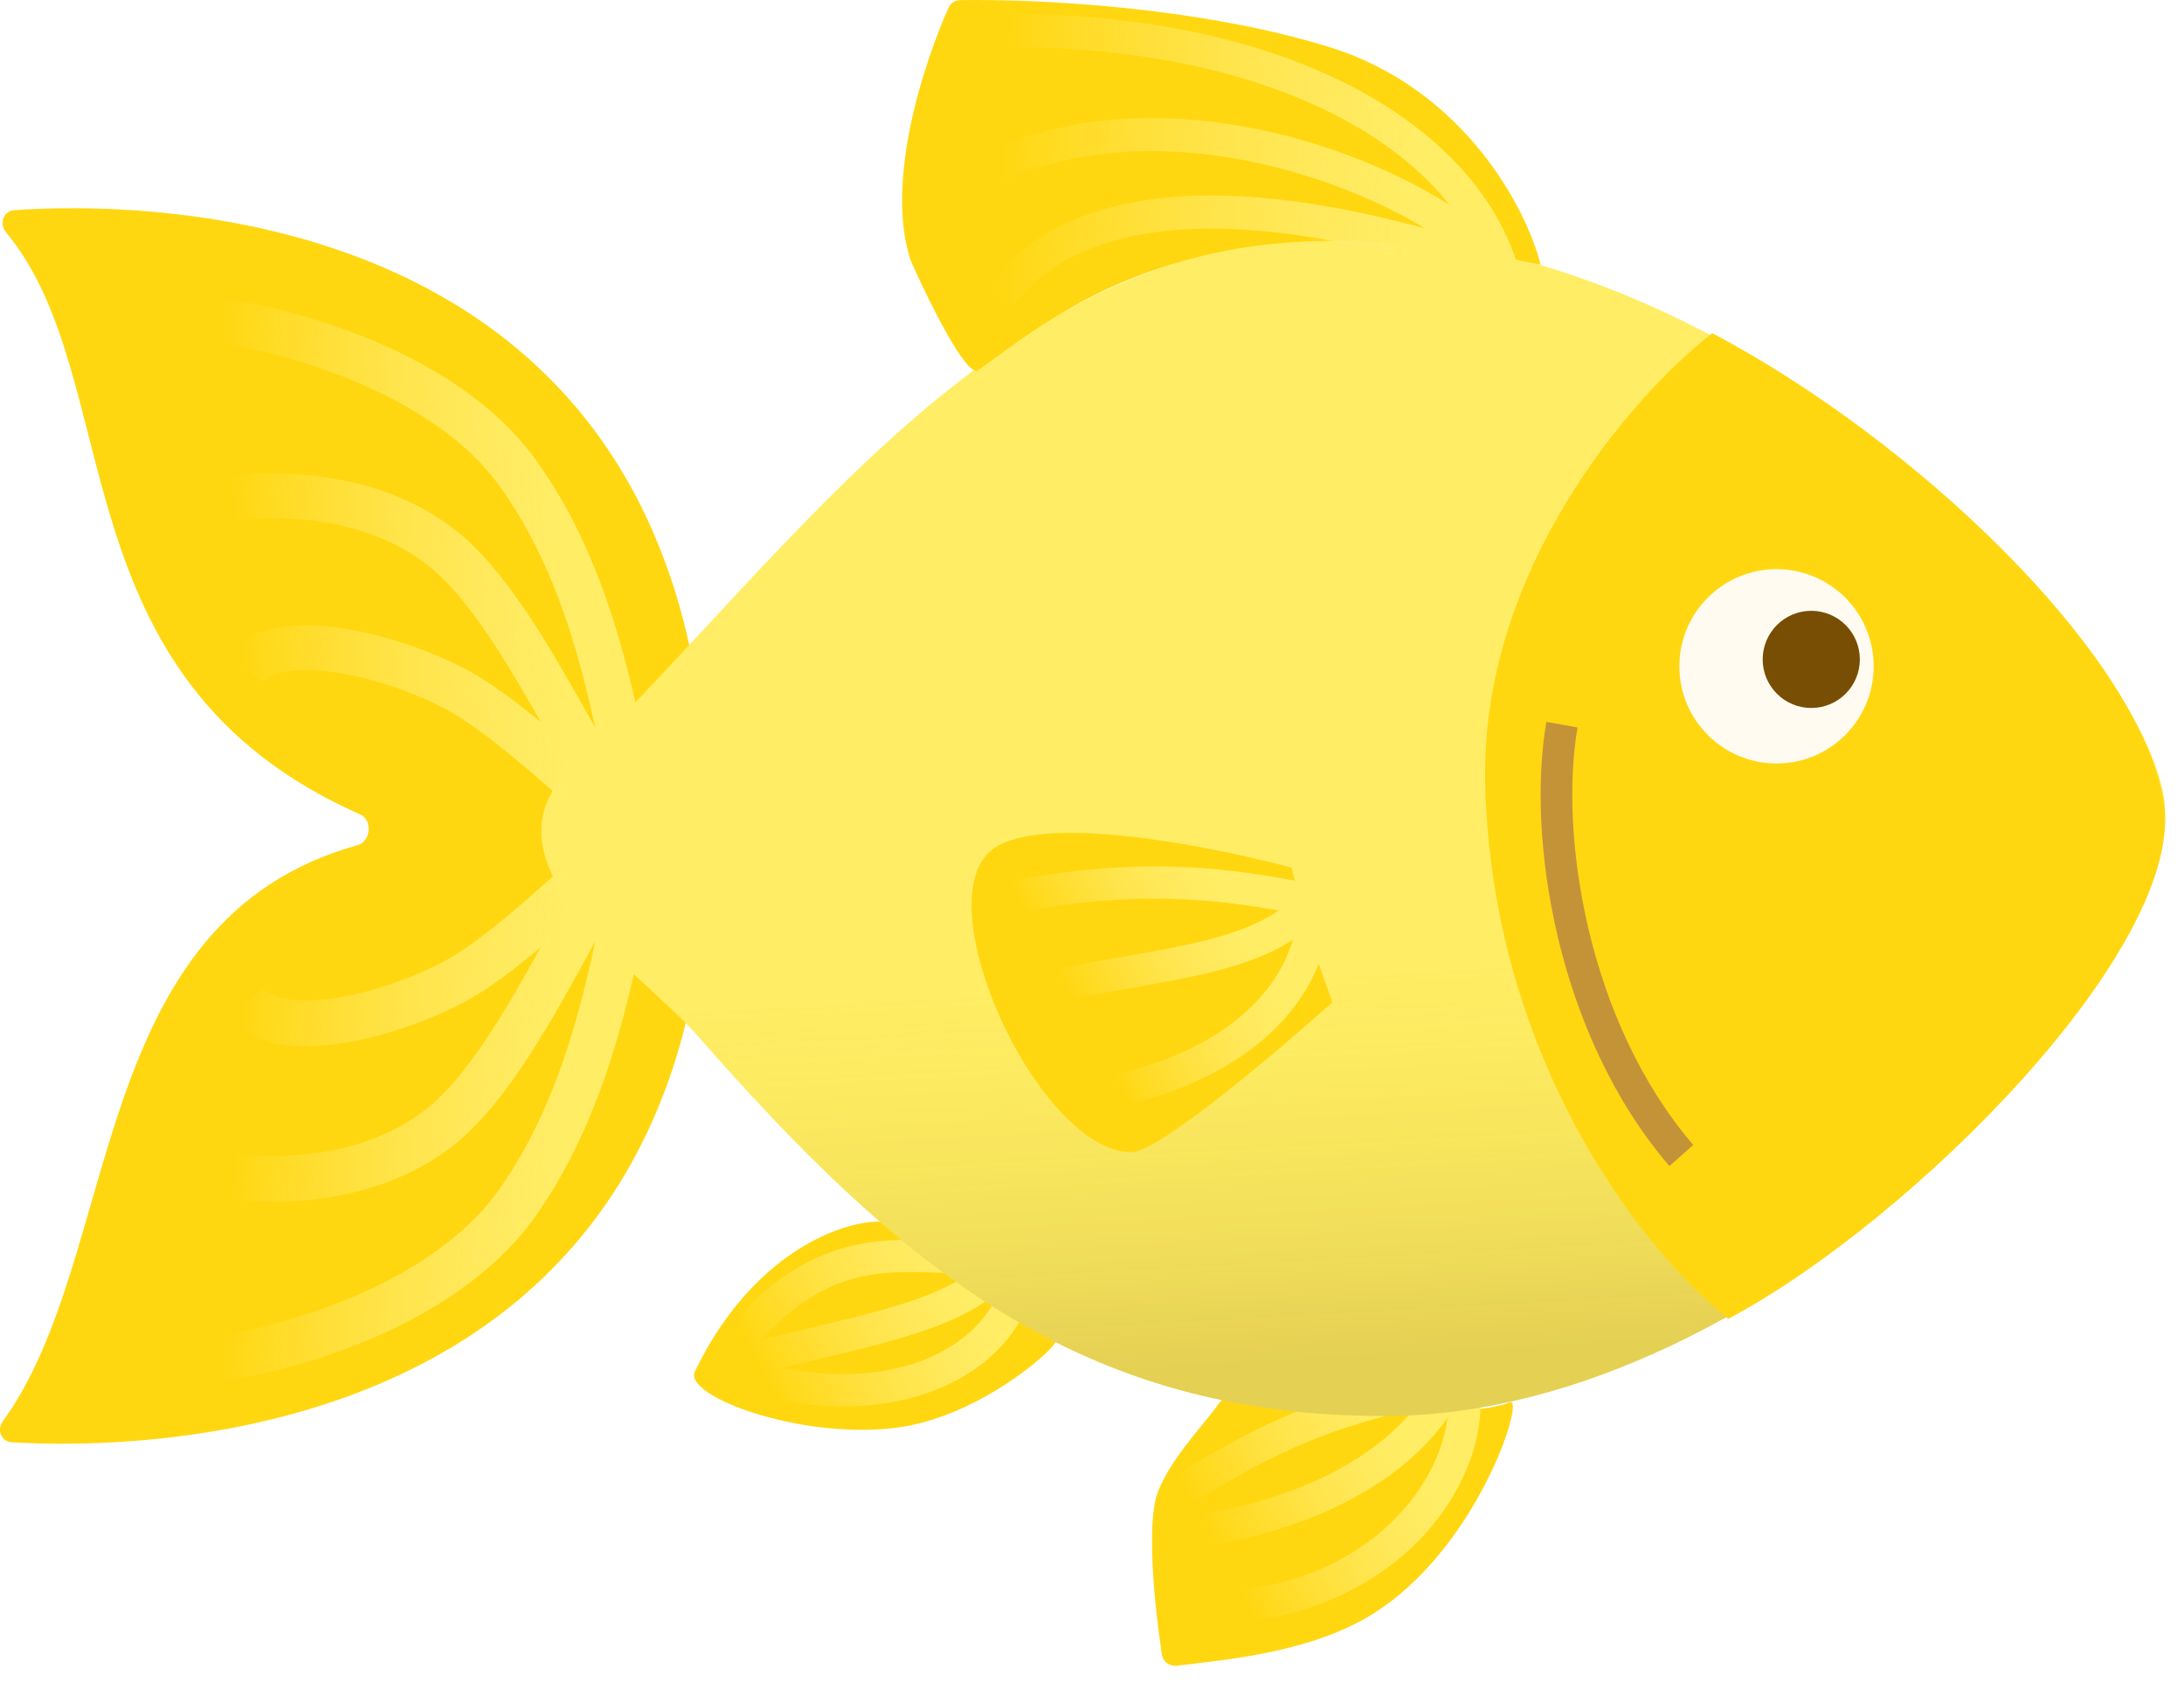
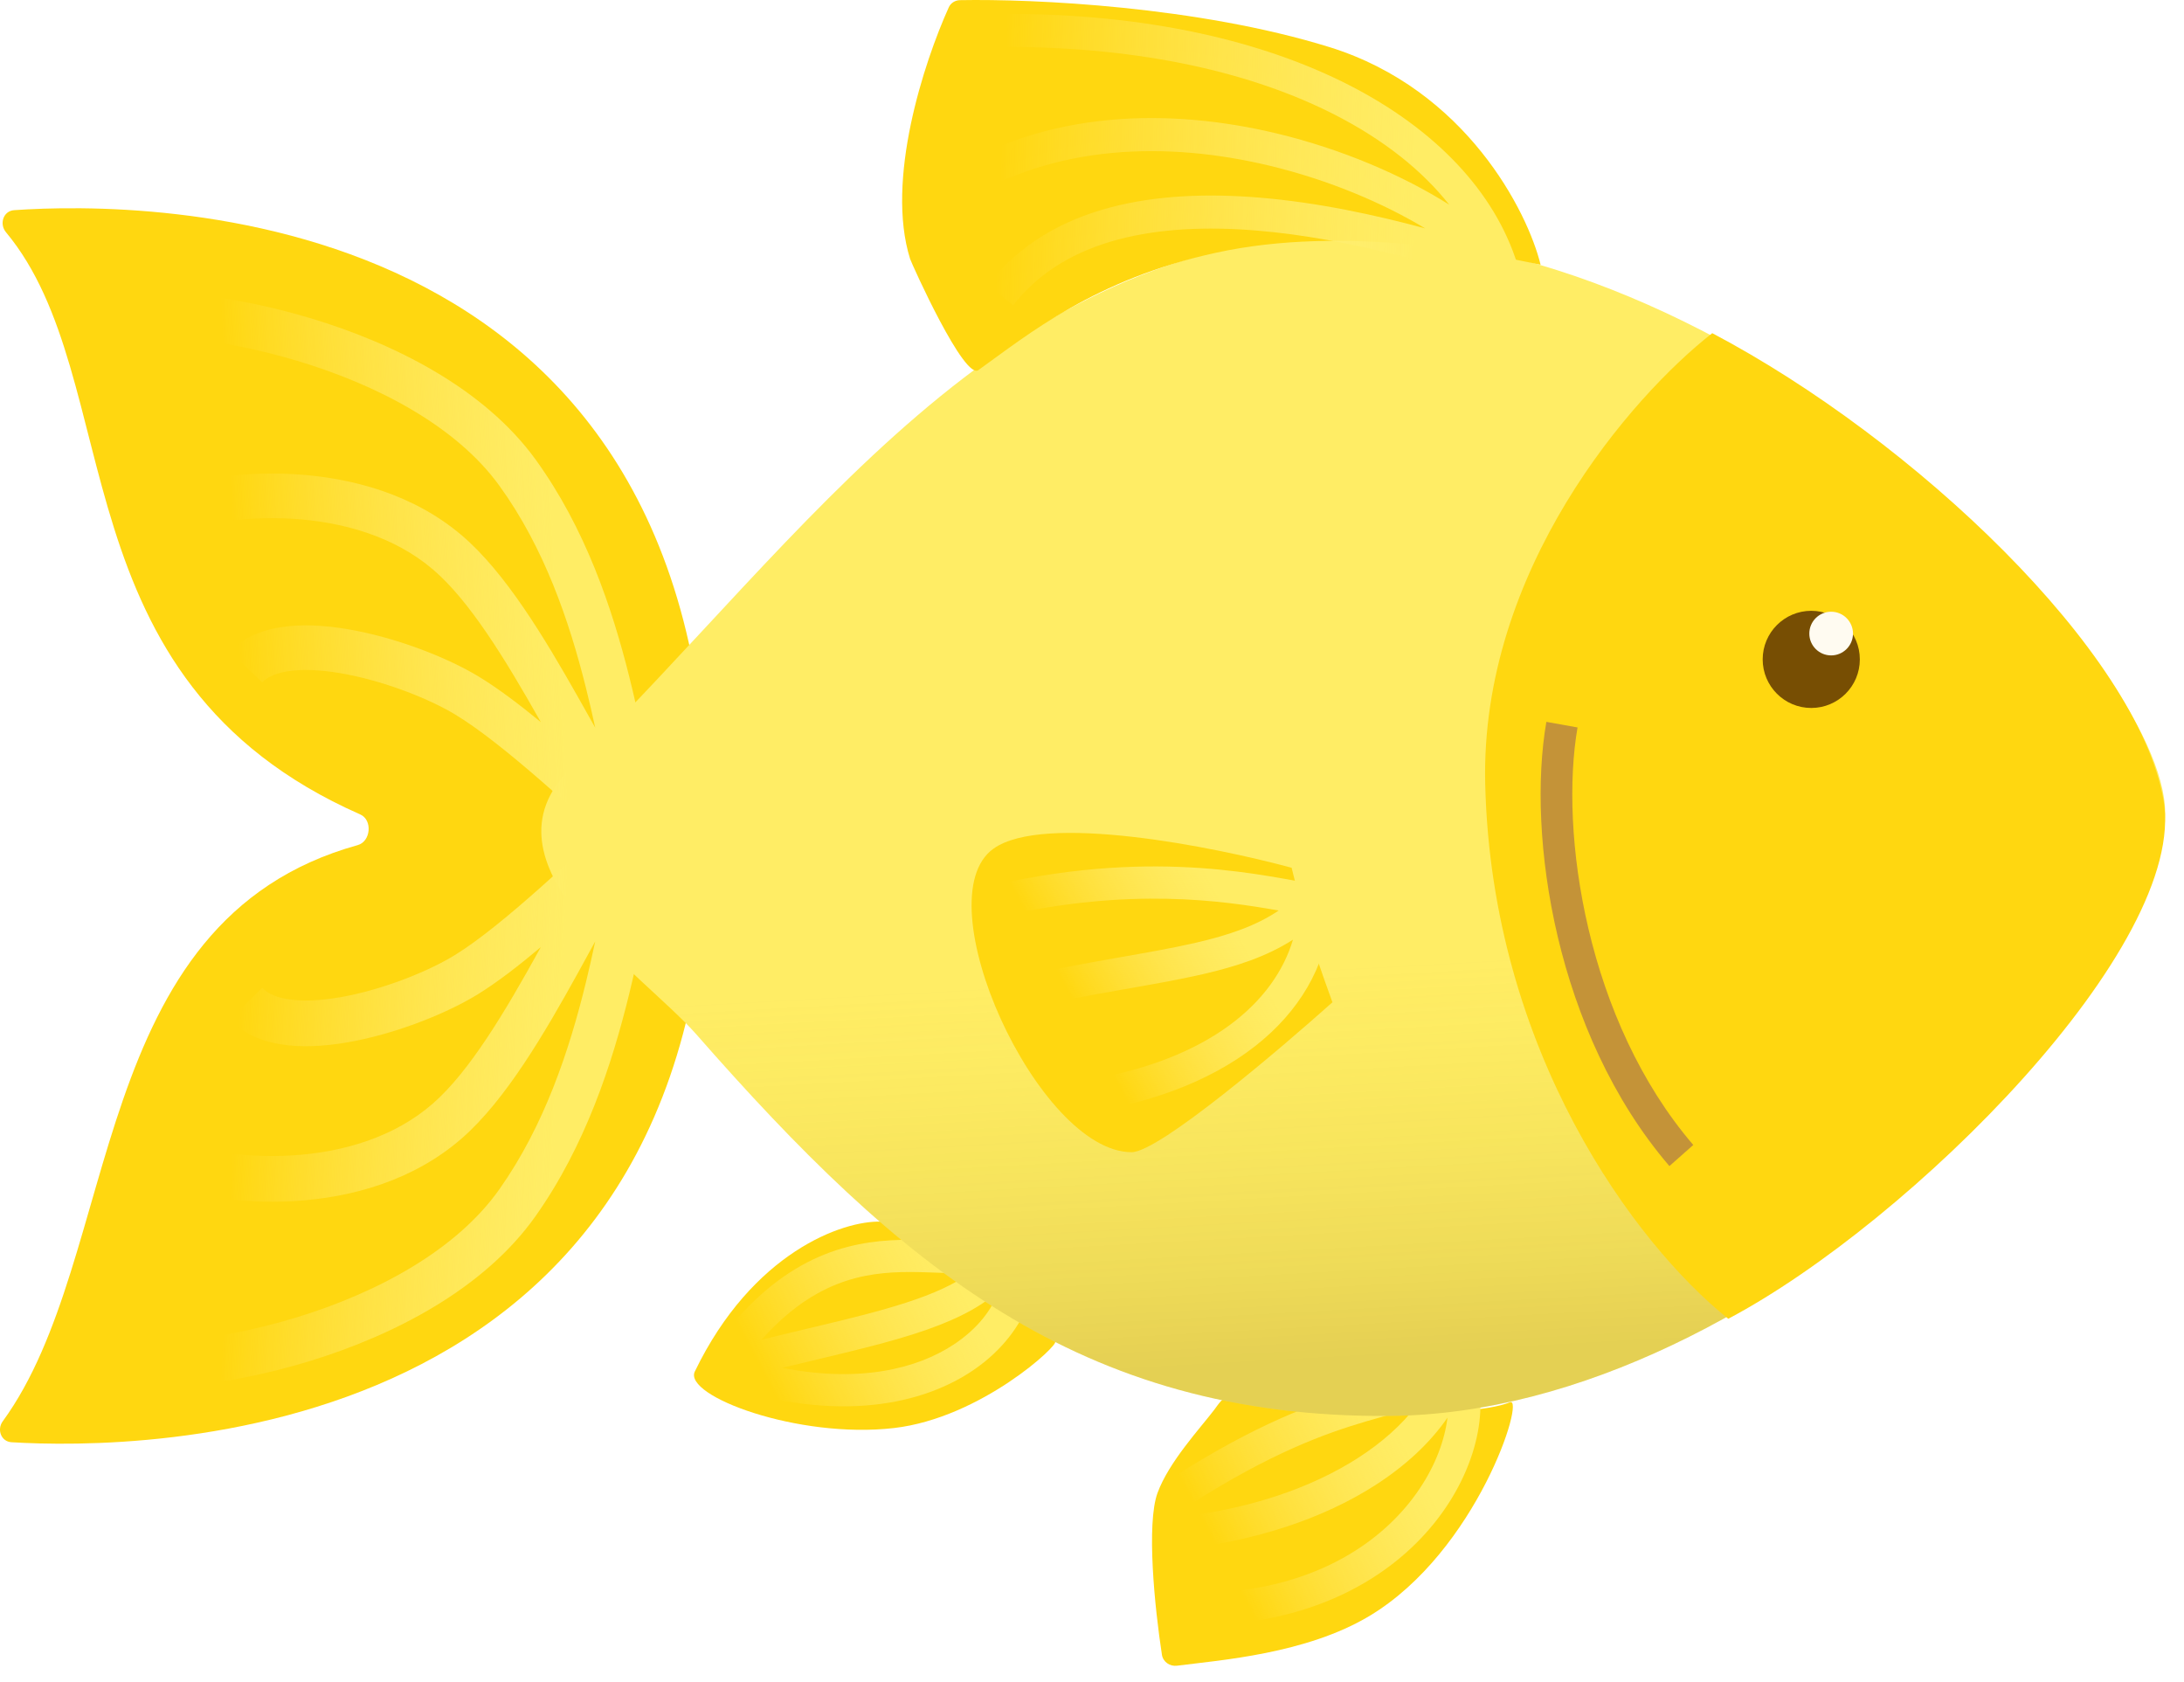
<svg xmlns="http://www.w3.org/2000/svg" width="100" height="77" viewBox="0 0 100 77" fill="none">
  <path d="M69.136 64.194C67.177 64.994 60.107 64.626 56.256 63.956C56.007 63.913 55.752 64.337 55.599 64.536C54.941 65.398 53.52 66.926 53.001 68.342C52.484 69.751 52.867 73.587 53.202 75.754C53.253 76.079 53.564 76.297 53.893 76.254C55.861 76 59.812 75.715 62.712 73.972C67.642 71.009 69.862 63.898 69.136 64.194Z" fill="#FFD710" />
  <path d="M55.604 74.388C60.554 74.148 63.943 72.016 65.869 69.474C66.827 68.21 67.424 66.843 67.665 65.563C67.903 64.295 67.802 63.053 67.282 62.09L66.822 61.238L66.123 61.907C65.084 62.902 64.101 63.074 62.134 63.656C60.193 64.229 57.566 65.152 53.59 67.703L54.387 68.944C58.229 66.479 60.725 65.61 62.551 65.07C63.38 64.826 64.129 64.638 64.83 64.38C64.194 65.209 63.309 66.019 62.169 66.75C60.065 68.1 57.138 69.148 53.474 69.507L53.617 70.975C57.477 70.597 60.636 69.487 62.966 67.992C64.374 67.089 65.495 66.033 66.275 64.901C66.26 65.028 66.24 65.158 66.215 65.29C66.019 66.329 65.524 67.487 64.693 68.583C63.042 70.762 60.066 72.695 55.532 72.915L55.604 74.388Z" fill="url(#paint0_linear_84_2241)" />
  <path d="M0.126 65.065C5.637 57.519 3.879 42.156 16.379 38.688C16.981 38.521 17.066 37.536 16.495 37.284C2.414 31.077 5.917 17.409 0.274 10.632C-0.043 10.251 0.15 9.656 0.647 9.621C6.611 9.206 32.41 9.074 32.41 37.915C32.41 66.416 6.258 66.375 0.528 66.024C0.052 65.995 -0.153 65.447 0.126 65.065Z" fill="#FFD710" />
  <path d="M31.814 62.786C34.449 57.331 38.598 55.859 40.354 55.926C40.446 55.929 40.534 55.961 40.611 56.011C42.402 57.192 42.407 57.986 48.311 61.414C48.527 61.54 44.926 64.912 40.933 65.374C36.548 65.882 31.275 63.902 31.814 62.786Z" fill="#FFD710" />
  <path d="M32.712 63.294C37.933 65.107 41.94 64.45 44.459 62.796C46.904 61.191 48.059 58.488 46.967 56.466L46.507 55.615L45.807 56.284C45.418 56.657 44.873 56.795 43.986 56.808C43.543 56.814 43.071 56.791 42.521 56.773C41.983 56.755 41.393 56.743 40.771 56.78C39.518 56.855 38.13 57.127 36.683 57.94C35.239 58.75 33.782 60.072 32.345 62.181L32.954 62.596L32.954 62.597L32.712 63.294ZM44.414 58.268C43.723 58.785 42.747 59.227 41.477 59.638C40.297 60.02 38.941 60.354 37.455 60.708C36.624 60.906 35.755 61.112 34.865 61.333C35.742 60.349 36.594 59.681 37.405 59.226C38.608 58.55 39.765 58.318 40.859 58.253C41.411 58.22 41.946 58.23 42.472 58.247C42.986 58.264 43.518 58.29 44.008 58.283C44.142 58.281 44.278 58.276 44.414 58.268ZM43.65 61.563C41.986 62.655 39.363 63.317 35.816 62.618C36.488 62.455 37.15 62.298 37.797 62.143C39.277 61.79 40.688 61.444 41.931 61.042C43.399 60.566 44.755 59.975 45.721 59.102C45.433 59.934 44.773 60.826 43.65 61.563Z" fill="url(#paint1_linear_84_2241)" />
  <path d="M61.824 10.803C45.786 10.803 36.901 24.601 26.133 35.17C21.696 39.525 29.427 44.553 31.883 47.352C41.191 57.964 49.44 64.915 63.593 64.82C81.198 64.701 99.138 45.151 99.138 37.224C99.138 30.179 80.262 10.804 61.824 10.803Z" fill="#FFED65" />
  <path d="M61.824 10.803C45.786 10.803 36.901 24.601 26.133 35.17C21.696 39.525 29.427 44.553 31.883 47.352C41.191 57.964 49.44 64.915 63.593 64.82C81.198 64.701 99.138 45.151 99.138 37.224C99.138 30.179 80.262 10.804 61.824 10.803Z" fill="url(#paint2_linear_84_2241)" fill-opacity="0.2" />
  <path d="M41.671 11.851C40.54 8.246 42.297 2.872 43.442 0.336C43.532 0.138 43.73 0.011 43.954 0.007C47.312 -0.056 54.833 0.286 60.865 2.154C67.125 4.094 69.949 9.696 70.54 12.12C68.079 11.597 61.551 10.292 55.697 11.566C50.125 12.778 47.038 15.341 44.814 16.93C44.185 17.503 41.738 12.062 41.671 11.851Z" fill="#FFD710" />
  <path d="M68.004 35.895C67.769 26.104 74.689 18.152 78.4 15.252C87.631 20.118 97.886 29.85 99.064 36.633C100.217 43.268 87.484 55.949 79.133 60.372C74.884 56.981 68.297 48.134 68.004 35.895Z" fill="#FFD710" />
  <path d="M4.449 13.555C5.499 13.31 6.99 13.287 8.646 13.449C10.323 13.614 12.248 13.978 14.194 14.561C18.047 15.714 22.166 17.781 24.524 21.038C26.8 24.183 28.022 27.818 28.815 30.989C29.212 32.576 29.508 34.072 29.768 35.33C30.035 36.617 30.256 37.608 30.505 38.284L28.865 39.401L28.403 38.99C27.306 38.009 26.082 36.881 24.801 35.768C23.348 34.506 21.944 33.373 20.826 32.7C19.69 32.017 17.756 31.237 15.893 30.874C14.964 30.693 14.105 30.626 13.401 30.701C12.687 30.776 12.248 30.984 12.005 31.238L10.522 29.831C11.23 29.088 12.216 28.772 13.184 28.67C14.162 28.566 15.24 28.666 16.286 28.87C18.372 29.276 20.532 30.139 21.883 30.951C22.764 31.481 23.757 32.23 24.763 33.057C24.736 33.008 24.709 32.96 24.681 32.912C23.131 30.174 21.497 27.491 19.813 26.06C18.061 24.572 15.73 23.885 13.361 23.747C10.992 23.61 8.689 24.028 7.098 24.639L6.362 22.733C8.232 22.015 10.828 21.554 13.48 21.708C16.132 21.863 18.944 22.639 21.14 24.505C23.15 26.213 24.953 29.238 26.464 31.908C26.736 32.388 26.999 32.858 27.254 33.312C27.125 32.721 26.985 32.11 26.828 31.484C26.06 28.411 24.916 25.069 22.864 22.234C20.893 19.511 17.285 17.619 13.605 16.517C11.784 15.972 9.99 15.633 8.445 15.482C6.879 15.328 5.646 15.374 4.916 15.544L4.449 13.555Z" fill="url(#paint3_linear_84_2241)" />
  <path d="M46.105 0.635C52.49 0.635 57.794 1.863 61.769 3.895C65.739 5.924 68.431 8.784 69.466 12.062L69.906 13.455L68.547 13.019C66.265 12.287 61.922 10.911 57.507 10.552C53.049 10.19 48.791 10.886 46.386 13.981L45.237 13.035C48.129 9.314 53.067 8.673 57.622 9.043C60.352 9.264 63.043 9.858 65.255 10.456C63.362 9.315 60.874 8.242 58.115 7.582C53.478 6.472 48.255 6.572 43.993 9.304L43.215 8.019C47.929 4.997 53.595 4.945 58.449 6.107C61.472 6.831 64.251 8.043 66.356 9.37C65.132 7.819 63.38 6.409 61.114 5.251C57.386 3.345 52.317 2.15 46.105 2.15V0.635Z" fill="url(#paint4_linear_84_2241)" />
  <path d="M4.449 63.335C5.499 63.586 6.99 63.61 8.646 63.444C10.323 63.275 12.248 62.902 14.194 62.305C18.047 61.123 22.166 59.006 24.524 55.67C26.8 52.448 28.022 48.724 28.815 45.476C29.212 43.85 29.508 42.318 29.768 41.029C30.035 39.71 30.256 38.696 30.505 38.003L28.865 36.859L28.403 37.28C27.306 38.284 26.082 39.44 24.801 40.58C23.348 41.873 21.944 43.034 20.826 43.723C19.69 44.422 17.756 45.221 15.893 45.593C14.964 45.779 14.105 45.848 13.401 45.771C12.687 45.694 12.248 45.481 12.005 45.22L10.522 46.662C11.23 47.423 12.216 47.746 13.184 47.852C14.162 47.958 15.24 47.856 16.286 47.647C18.372 47.23 20.532 46.347 21.883 45.515C22.764 44.972 23.757 44.204 24.763 43.358C24.736 43.407 24.709 43.456 24.681 43.506C23.131 46.311 21.497 49.059 19.813 50.525C18.061 52.05 15.73 52.753 13.361 52.894C10.992 53.035 8.689 52.607 7.098 51.981L6.362 53.933C8.232 54.669 10.828 55.141 13.48 54.983C16.132 54.825 18.944 54.03 21.14 52.117C23.15 50.368 24.953 47.269 26.464 44.535C26.736 44.043 26.999 43.561 27.254 43.096C27.125 43.701 26.985 44.327 26.828 44.969C26.06 48.116 24.916 51.54 22.864 54.445C20.893 57.234 17.285 59.172 13.605 60.301C11.784 60.86 9.99 61.206 8.445 61.361C6.879 61.519 5.646 61.472 4.916 61.298L4.449 63.335Z" fill="url(#paint5_linear_84_2241)" />
  <path d="M72.232 33.302C71.817 35.688 71.91 39.044 72.735 42.533C73.558 46.019 75.099 49.582 77.531 52.415L76.438 53.382C73.816 50.327 72.188 46.53 71.324 42.877C70.462 39.227 70.349 35.664 70.804 33.046L72.232 33.302Z" fill="#C49338" />
-   <path d="M85.791 30.504C85.791 32.961 83.8 34.952 81.343 34.952C78.886 34.952 76.894 32.961 76.894 30.504C76.894 28.047 78.886 26.055 81.343 26.055C83.8 26.055 85.791 28.047 85.791 30.504Z" fill="#FFFBF1" />
  <path d="M45.491 38.849C47.79 37.21 55.549 38.751 59.141 39.726C59.141 39.726 59.621 41.709 60.004 42.957C60.358 44.113 61.009 45.883 61.009 45.883C58.663 47.98 53.077 52.746 51.813 52.746C47.535 52.746 42.245 41.162 45.491 38.849Z" fill="#FFD710" />
  <path d="M49.979 50.906C57.262 49.692 60.941 45.66 60.941 41.224L60.941 40.59L60.314 40.495C58.122 40.162 53.103 38.801 45.564 40.504L45.889 41.943C51.743 40.621 55.953 41.224 58.547 41.683C57.532 42.371 56.294 42.802 54.747 43.159C53.663 43.409 52.459 43.616 51.095 43.856C49.738 44.096 48.239 44.366 46.597 44.739L46.924 46.177C48.528 45.813 49.997 45.548 51.351 45.309C52.698 45.072 53.948 44.857 55.079 44.596C56.625 44.24 58.007 43.784 59.202 43.017C58.356 45.853 55.423 48.503 49.736 49.451L49.979 50.906Z" fill="url(#paint6_linear_84_2241)" />
  <path d="M85.157 30.186C85.157 31.414 84.162 32.41 82.933 32.41C81.705 32.41 80.709 31.414 80.709 30.186C80.709 28.958 81.705 27.962 82.933 27.962C84.162 27.962 85.157 28.958 85.157 30.186Z" fill="#774E03" />
+   <path d="M82.844 29.004C82.844 29.556 83.291 30.004 83.844 30.004C84.396 30.004 84.844 29.556 84.844 29.004C84.844 28.452 84.396 28.004 83.844 28.004C83.291 28.004 82.844 28.452 82.844 29.004Z" fill="#FFFBF1" />
  <defs>
    <linearGradient id="paint0_linear_84_2241" x1="54.673" y1="68.921" x2="73.68" y2="58.754" gradientUnits="userSpaceOnUse">
      <stop stop-color="#FFF39C" stop-opacity="0" />
      <stop offset="0.457" stop-color="#FFED65" />
    </linearGradient>
    <linearGradient id="paint1_linear_84_2241" x1="34.081" y1="61.276" x2="53.089" y2="51.109" gradientUnits="userSpaceOnUse">
      <stop stop-color="#FFF39C" stop-opacity="0" />
      <stop offset="0.457" stop-color="#FFED65" />
    </linearGradient>
    <linearGradient id="paint2_linear_84_2241" x1="57" y1="62.5" x2="56" y2="44.5" gradientUnits="userSpaceOnUse">
      <stop stop-color="#7A5A08" />
      <stop offset="1" stop-color="#D9C617" stop-opacity="0" />
    </linearGradient>
    <linearGradient id="paint3_linear_84_2241" x1="11.117" y1="33.398" x2="39.218" y2="31.921" gradientUnits="userSpaceOnUse">
      <stop stop-color="#FFF39C" stop-opacity="0" />
      <stop offset="0.524" stop-color="#FFED65" />
    </linearGradient>
    <linearGradient id="paint4_linear_84_2241" x1="45.71" y1="9.616" x2="76.758" y2="10.801" gradientUnits="userSpaceOnUse">
      <stop stop-color="#FFF39C" stop-opacity="0" />
      <stop offset="0.615" stop-color="#FFED65" />
    </linearGradient>
    <linearGradient id="paint5_linear_84_2241" x1="11.117" y1="43.008" x2="39.222" y2="44.45" gradientUnits="userSpaceOnUse">
      <stop stop-color="#FFF39C" stop-opacity="0" />
      <stop offset="0.524" stop-color="#FFED65" />
    </linearGradient>
    <linearGradient id="paint6_linear_84_2241" x1="48.244" y1="47.705" x2="67.251" y2="37.537" gradientUnits="userSpaceOnUse">
      <stop offset="0.077" stop-color="#FFF39C" stop-opacity="0" />
      <stop offset="0.457" stop-color="#FFED65" />
    </linearGradient>
  </defs>
</svg>
